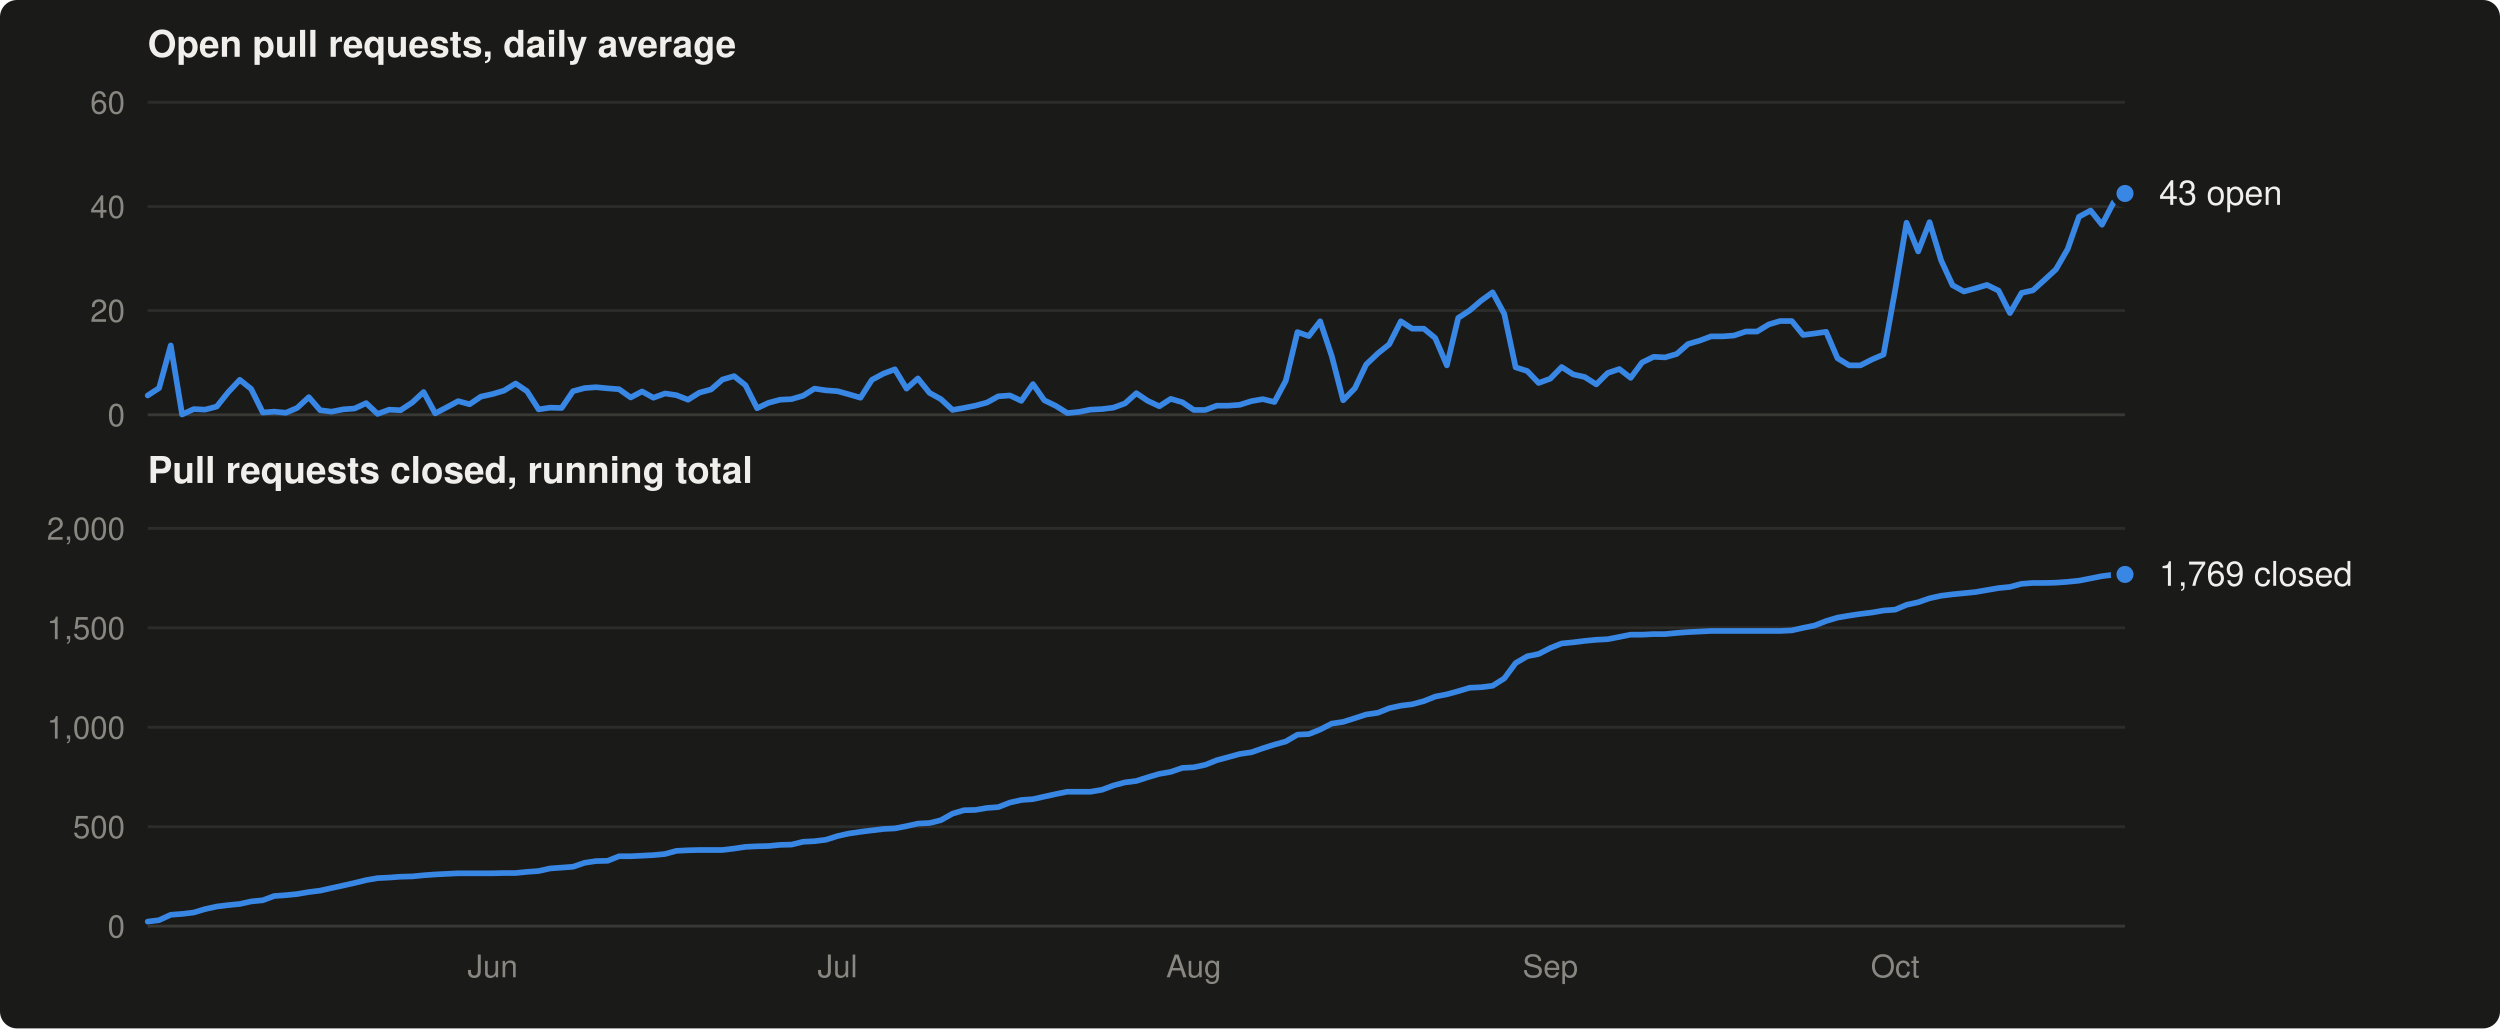
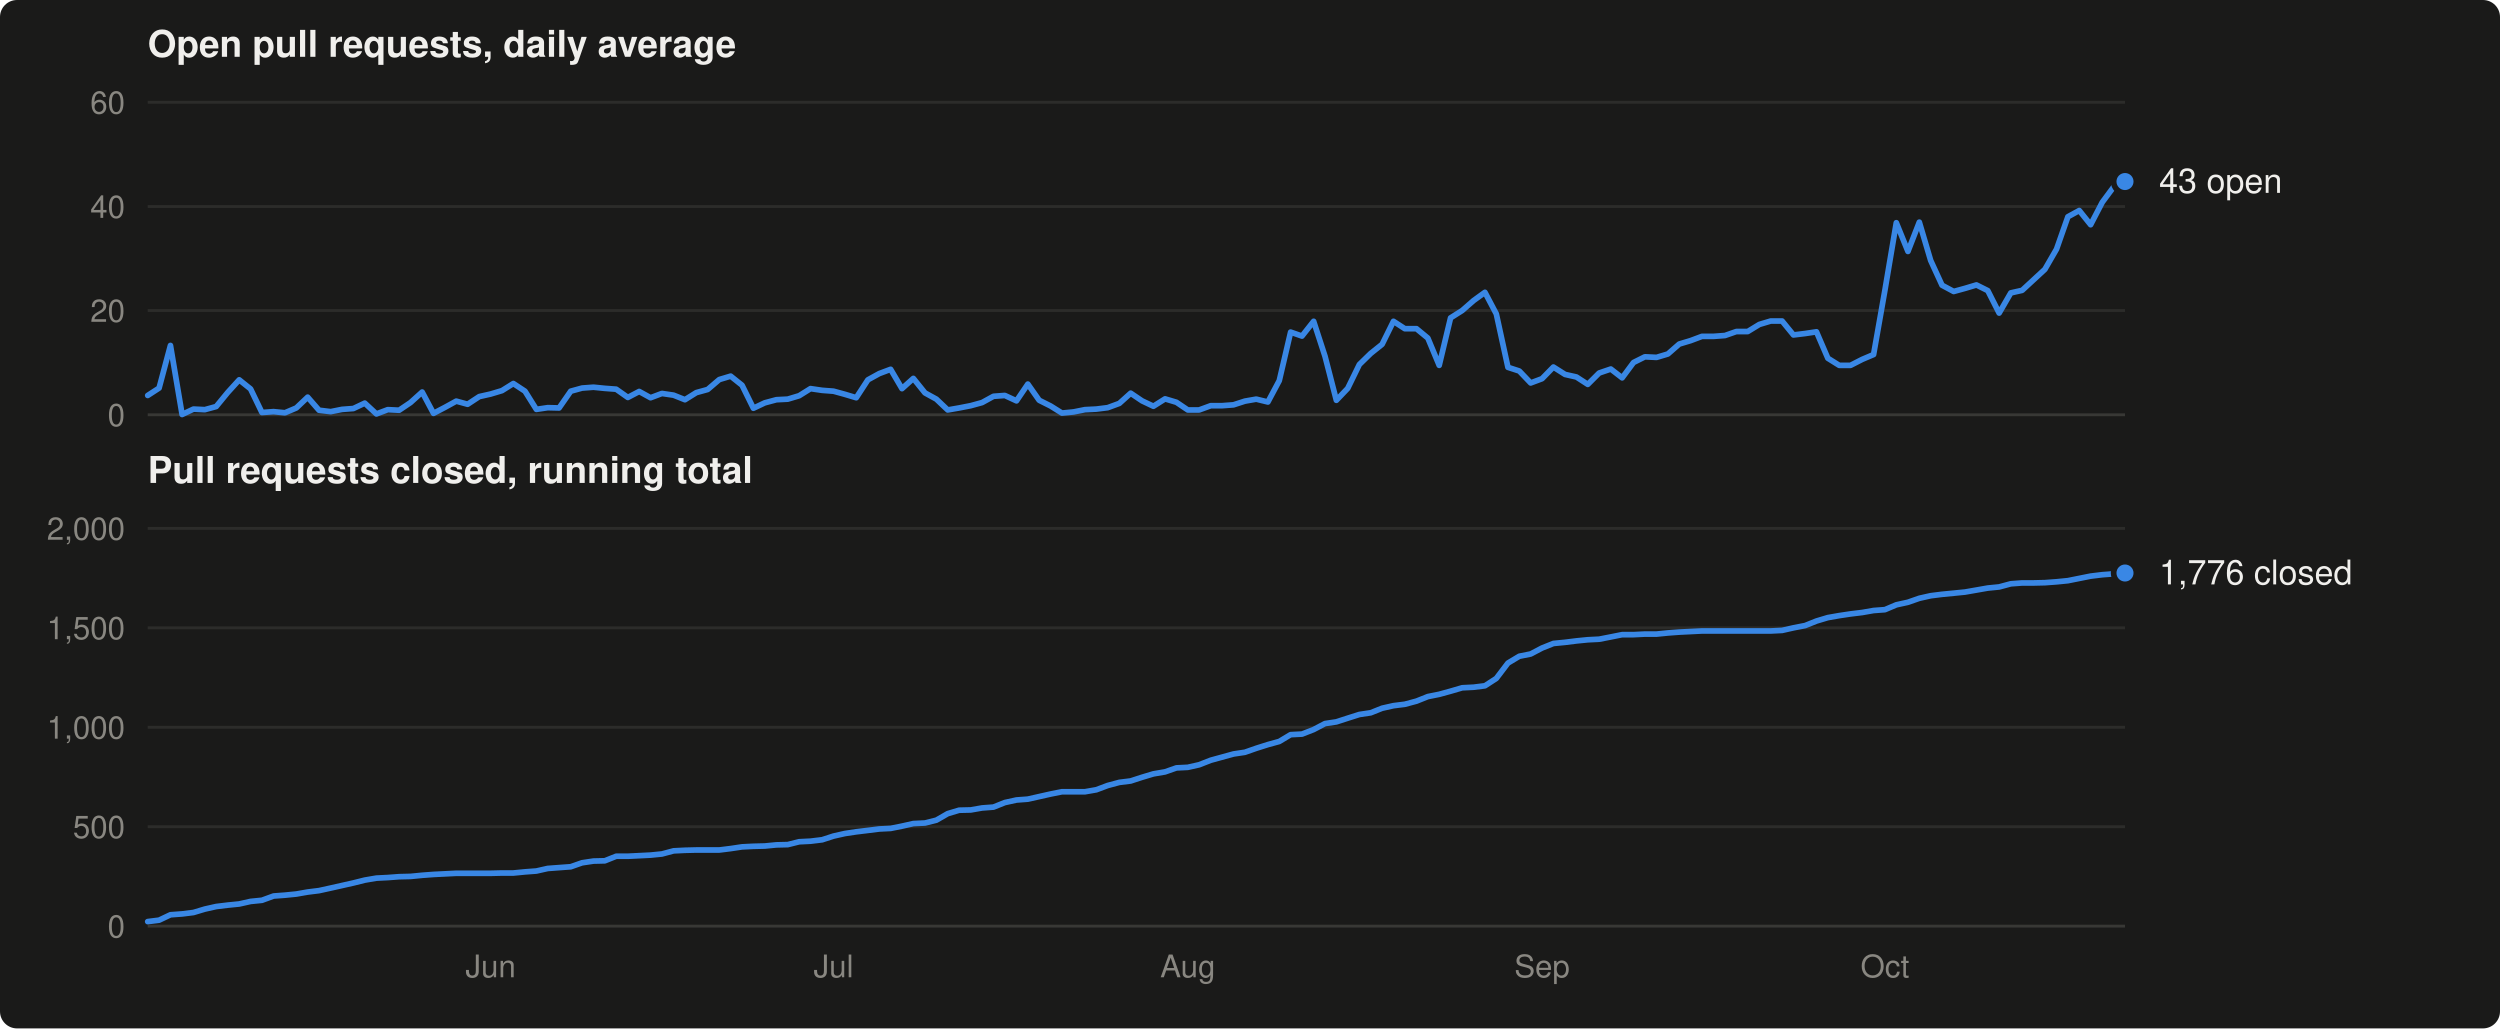
<svg xmlns="http://www.w3.org/2000/svg" width="880" height="362" viewBox="0 0 880 362" role="img" aria-labelledby="t d" font-family="-apple-system, BlinkMacSystemFont, 'Segoe UI', Helvetica, Arial, sans-serif">
  <rect width="100%" height="100%" rx="6" fill="#1a1a19" />
  <text x="52.0" y="20.0" fill="#f0efec" font-size="13" font-weight="600" text-anchor="start">Open pull requests, daily average</text>
  <line x1="52" y1="146.0" x2="748" y2="146.0" stroke="#383835" stroke-width="1" />
  <text x="44.0" y="150.0" fill="#898781" font-size="11" font-weight="400" text-anchor="end">0</text>
  <line x1="52" y1="109.3" x2="748" y2="109.3" stroke="#2c2c2a" stroke-width="1" />
  <text x="44.0" y="113.3" fill="#898781" font-size="11" font-weight="400" text-anchor="end">20</text>
  <line x1="52" y1="72.7" x2="748" y2="72.7" stroke="#2c2c2a" stroke-width="1" />
  <text x="44.0" y="76.7" fill="#898781" font-size="11" font-weight="400" text-anchor="end">40</text>
  <line x1="52" y1="36.0" x2="748" y2="36.0" stroke="#2c2c2a" stroke-width="1" />
  <text x="44.0" y="40.0" fill="#898781" font-size="11" font-weight="400" text-anchor="end">60</text>
-   <path d="M52.0,139.2 L56.0,136.6 L60.1,121.6 L64.1,145.9 L68.2,144.0 L72.2,144.2 L76.3,143.1 L80.3,138.1 L84.4,133.7 L88.4,136.9 L92.5,145.2 L96.5,144.9 L100.6,145.3 L104.6,143.6 L108.7,139.8 L112.7,144.4 L116.7,144.9 L120.8,144.1 L124.8,143.8 L128.9,141.9 L132.9,145.7 L137.0,144.2 L141.0,144.4 L145.1,141.7 L149.1,138.0 L153.2,145.5 L157.2,143.4 L161.3,141.2 L165.3,142.3 L169.3,139.6 L173.4,138.7 L177.4,137.5 L181.5,135.0 L185.5,137.7 L189.6,144.1 L193.6,143.5 L197.7,143.6 L201.7,137.7 L205.8,136.6 L209.8,136.3 L213.9,136.7 L217.9,137.0 L222.0,139.9 L226.0,137.8 L230.0,140.0 L234.1,138.5 L238.1,139.1 L242.2,140.7 L246.2,138.2 L250.3,137.1 L254.3,133.6 L258.4,132.4 L262.4,135.6 L266.5,143.7 L270.5,141.8 L274.6,140.7 L278.6,140.5 L282.7,139.3 L286.7,136.8 L290.7,137.4 L294.8,137.7 L298.8,138.8 L302.9,140.0 L306.9,133.7 L311.0,131.5 L315.0,130.0 L319.1,136.8 L323.1,133.2 L327.2,138.3 L331.2,140.5 L335.3,144.3 L339.3,143.6 L343.3,142.8 L347.4,141.7 L351.4,139.5 L355.5,139.2 L359.5,141.1 L363.6,135.2 L367.6,140.9 L371.7,142.9 L375.7,145.4 L379.8,145.0 L383.8,144.2 L387.9,144.0 L391.9,143.5 L396.0,142.0 L400.0,138.4 L404.0,141.1 L408.1,143.0 L412.1,140.4 L416.2,141.6 L420.2,144.3 L424.3,144.3 L428.3,142.8 L432.4,142.8 L436.4,142.5 L440.5,141.2 L444.5,140.5 L448.6,141.5 L452.6,134.0 L456.7,116.9 L460.7,118.3 L464.7,113.1 L468.8,125.4 L472.8,140.9 L476.9,136.7 L480.9,128.3 L485.0,124.4 L489.0,121.2 L493.1,113.1 L497.1,115.7 L501.2,115.7 L505.2,119.0 L509.3,128.6 L513.3,111.9 L517.3,109.3 L521.4,105.8 L525.4,102.9 L529.5,110.5 L533.5,129.3 L537.6,130.6 L541.6,134.8 L545.7,133.3 L549.7,129.2 L553.8,131.8 L557.8,132.7 L561.9,135.3 L565.9,131.3 L570.0,129.9 L574.0,133.0 L578.0,127.6 L582.1,125.6 L586.1,125.8 L590.2,124.6 L594.2,121.1 L598.3,119.9 L602.3,118.4 L606.4,118.4 L610.4,118.1 L614.5,116.7 L618.5,116.7 L622.6,114.2 L626.6,113.0 L630.7,113.0 L634.7,117.9 L638.7,117.4 L642.8,116.8 L646.8,126.1 L650.9,128.6 L654.9,128.6 L659.0,126.5 L663.0,124.8 L667.1,102.1 L671.1,78.4 L675.2,88.5 L679.2,78.2 L683.3,91.7 L687.3,100.4 L691.3,102.6 L695.4,101.5 L699.4,100.3 L703.5,102.3 L707.5,110.2 L711.6,103.1 L715.6,102.2 L719.7,98.5 L723.7,94.8 L727.8,87.7 L731.8,76.3 L735.9,74.1 L739.9,79.1 L744.0,71.2 L748.0,68.1" fill="none" stroke="#3987e5" stroke-width="2" stroke-linejoin="round" stroke-linecap="round" />
-   <circle cx="748.0" cy="68.1" r="4" fill="#3987e5" stroke="#1a1a19" stroke-width="2" />
-   <text x="760.0" y="72.1" fill="#f0efec" font-size="12" font-weight="400" text-anchor="start">43 open</text>
+   <path d="M52.0,139.2 L56.0,136.6 L60.0,121.6 L64.1,145.9 L68.1,144.0 L72.1,144.2 L76.1,143.1 L80.2,138.1 L84.2,133.7 L88.2,136.9 L92.2,145.2 L96.3,144.9 L100.3,145.3 L104.3,143.6 L108.3,139.8 L112.3,144.4 L116.4,144.9 L120.4,144.1 L124.4,143.8 L128.4,141.9 L132.5,145.7 L136.5,144.2 L140.5,144.4 L144.5,141.7 L148.6,138.0 L152.6,145.5 L156.6,143.4 L160.6,141.2 L164.6,142.3 L168.7,139.6 L172.7,138.7 L176.7,137.5 L180.7,135.0 L184.8,137.7 L188.8,144.1 L192.8,143.5 L196.8,143.6 L200.9,137.7 L204.9,136.6 L208.9,136.3 L212.9,136.7 L216.9,137.0 L221.0,139.9 L225.0,137.8 L229.0,140.0 L233.0,138.5 L237.1,139.1 L241.1,140.7 L245.1,138.2 L249.1,137.1 L253.2,133.6 L257.2,132.4 L261.2,135.6 L265.2,143.7 L269.2,141.8 L273.3,140.7 L277.3,140.5 L281.3,139.3 L285.3,136.8 L289.4,137.4 L293.4,137.7 L297.4,138.8 L301.4,140.0 L305.5,133.7 L309.5,131.5 L313.5,130.0 L317.5,136.8 L321.5,133.2 L325.6,138.3 L329.6,140.5 L333.6,144.3 L337.6,143.6 L341.7,142.8 L345.7,141.7 L349.7,139.5 L353.7,139.2 L357.8,141.1 L361.8,135.2 L365.8,140.9 L369.8,142.9 L373.8,145.4 L377.9,145.0 L381.9,144.2 L385.9,144.0 L389.9,143.5 L394.0,142.0 L398.0,138.4 L402.0,141.1 L406.0,143.0 L410.1,140.4 L414.1,141.6 L418.1,144.3 L422.1,144.3 L426.2,142.8 L430.2,142.8 L434.2,142.5 L438.2,141.2 L442.2,140.5 L446.3,141.5 L450.3,134.0 L454.3,116.9 L458.3,118.3 L462.4,113.1 L466.4,125.4 L470.4,140.9 L474.4,136.7 L478.5,128.3 L482.5,124.4 L486.5,121.2 L490.5,113.1 L494.5,115.7 L498.6,115.7 L502.6,119.0 L506.6,128.6 L510.6,111.9 L514.7,109.3 L518.7,105.8 L522.7,102.9 L526.7,110.5 L530.8,129.3 L534.8,130.6 L538.8,134.8 L542.8,133.3 L546.8,129.2 L550.9,131.8 L554.9,132.7 L558.9,135.3 L562.9,131.3 L567.0,129.9 L571.0,133.0 L575.0,127.6 L579.0,125.6 L583.1,125.8 L587.1,124.6 L591.1,121.1 L595.1,119.9 L599.1,118.4 L603.2,118.4 L607.2,118.1 L611.2,116.7 L615.2,116.7 L619.3,114.2 L623.3,113.0 L627.3,113.0 L631.3,117.9 L635.4,117.4 L639.4,116.8 L643.4,126.1 L647.4,128.6 L651.4,128.6 L655.5,126.5 L659.5,124.8 L663.5,102.1 L667.5,78.4 L671.6,88.5 L675.6,78.2 L679.6,91.7 L683.6,100.4 L687.7,102.6 L691.7,101.5 L695.7,100.3 L699.7,102.3 L703.7,110.2 L707.8,103.1 L711.8,102.2 L715.8,98.5 L719.8,94.8 L723.9,87.7 L727.9,76.3 L731.9,74.1 L735.9,79.1 L740.0,71.2 L744.0,65.8 L748.0,63.9" fill="none" stroke="#3987e5" stroke-width="2" stroke-linejoin="round" stroke-linecap="round" />
+   <circle cx="748.0" cy="63.9" r="4" fill="#3987e5" stroke="#1a1a19" stroke-width="2" />
+   <text x="760.0" y="67.9" fill="#f0efec" font-size="12" font-weight="400" text-anchor="start">43 open</text>
  <text x="52.0" y="170.0" fill="#f0efec" font-size="13" font-weight="600" text-anchor="start">Pull requests closed, running total</text>
  <line x1="52" y1="326.0" x2="748" y2="326.0" stroke="#383835" stroke-width="1" />
  <text x="44.0" y="330.0" fill="#898781" font-size="11" font-weight="400" text-anchor="end">0</text>
  <line x1="52" y1="291.0" x2="748" y2="291.0" stroke="#2c2c2a" stroke-width="1" />
  <text x="44.0" y="295.0" fill="#898781" font-size="11" font-weight="400" text-anchor="end">500</text>
  <line x1="52" y1="256.0" x2="748" y2="256.0" stroke="#2c2c2a" stroke-width="1" />
  <text x="44.0" y="260.0" fill="#898781" font-size="11" font-weight="400" text-anchor="end">1,000</text>
  <line x1="52" y1="221.0" x2="748" y2="221.0" stroke="#2c2c2a" stroke-width="1" />
  <text x="44.0" y="225.0" fill="#898781" font-size="11" font-weight="400" text-anchor="end">1,500</text>
  <line x1="52" y1="186.0" x2="748" y2="186.0" stroke="#2c2c2a" stroke-width="1" />
  <text x="44.0" y="190.0" fill="#898781" font-size="11" font-weight="400" text-anchor="end">2,000</text>
-   <path d="M52.0,324.4 L56.0,323.9 L60.1,322.0 L64.1,321.7 L68.2,321.2 L72.2,320.0 L76.3,319.1 L80.3,318.6 L84.4,318.2 L88.4,317.3 L92.5,316.9 L96.5,315.4 L100.6,315.1 L104.6,314.7 L108.7,314.0 L112.7,313.5 L116.7,312.6 L120.8,311.7 L124.8,310.8 L128.9,309.8 L132.9,309.1 L137.0,308.9 L141.0,308.6 L145.1,308.5 L149.1,308.1 L153.2,307.8 L157.2,307.6 L161.3,307.4 L165.3,307.4 L169.3,307.4 L173.4,307.4 L177.4,307.3 L181.5,307.3 L185.5,306.9 L189.6,306.6 L193.6,305.7 L197.7,305.4 L201.7,305.1 L205.8,303.7 L209.8,303.1 L213.9,303.0 L217.9,301.4 L222.0,301.4 L226.0,301.2 L230.0,301.0 L234.1,300.6 L238.1,299.5 L242.2,299.3 L246.2,299.2 L250.3,299.2 L254.3,299.2 L258.4,298.7 L262.4,298.1 L266.5,297.9 L270.5,297.8 L274.6,297.4 L278.6,297.3 L282.7,296.3 L286.7,296.1 L290.7,295.6 L294.8,294.3 L298.8,293.4 L302.9,292.8 L306.9,292.3 L311.0,291.8 L315.0,291.6 L319.1,290.8 L323.1,289.9 L327.2,289.7 L331.2,288.7 L335.3,286.4 L339.3,285.2 L343.3,285.1 L347.4,284.4 L351.4,284.1 L355.5,282.5 L359.5,281.6 L363.6,281.3 L367.6,280.4 L371.7,279.5 L375.7,278.7 L379.8,278.7 L383.8,278.7 L387.9,278.0 L391.9,276.5 L396.0,275.4 L400.0,274.9 L404.0,273.6 L408.1,272.4 L412.1,271.7 L416.2,270.3 L420.2,270.1 L424.3,269.2 L428.3,267.6 L432.4,266.5 L436.4,265.4 L440.5,264.8 L444.5,263.4 L448.6,262.1 L452.6,261.0 L456.7,258.6 L460.7,258.4 L464.7,256.8 L468.8,254.7 L472.8,254.1 L476.9,252.8 L480.9,251.5 L485.0,250.9 L489.0,249.3 L493.1,248.4 L497.1,247.9 L501.2,246.8 L505.2,245.2 L509.3,244.4 L513.3,243.3 L517.3,242.1 L521.4,241.9 L525.4,241.4 L529.5,238.8 L533.5,233.4 L537.6,231.0 L541.6,230.2 L545.7,228.1 L549.7,226.5 L553.8,226.1 L557.8,225.6 L561.9,225.2 L565.9,225.0 L570.0,224.2 L574.0,223.4 L578.0,223.4 L582.1,223.2 L586.1,223.2 L590.2,222.8 L594.2,222.5 L598.3,222.3 L602.3,222.1 L606.4,222.1 L610.4,222.1 L614.5,222.1 L618.5,222.1 L622.6,222.1 L626.6,222.1 L630.7,221.9 L634.7,221.0 L638.7,220.2 L642.8,218.6 L646.8,217.4 L650.9,216.7 L654.9,216.1 L659.0,215.6 L663.0,214.9 L667.1,214.6 L671.1,212.9 L675.2,212.0 L679.2,210.6 L683.3,209.7 L687.3,209.2 L691.3,208.8 L695.4,208.4 L699.4,207.7 L703.5,207.0 L707.5,206.6 L711.6,205.5 L715.6,205.2 L719.7,205.2 L723.7,205.1 L727.8,204.8 L731.8,204.4 L735.9,203.6 L739.9,202.8 L744.0,202.3 L748.0,202.2" fill="none" stroke="#3987e5" stroke-width="2" stroke-linejoin="round" stroke-linecap="round" />
-   <circle cx="748.0" cy="202.2" r="4" fill="#3987e5" stroke="#1a1a19" stroke-width="2" />
-   <text x="760.0" y="206.2" fill="#f0efec" font-size="12" font-weight="400" text-anchor="start">1,769 closed</text>
-   <text x="173.4" y="344.0" fill="#898781" font-size="11" font-weight="400" text-anchor="middle">Jun</text>
-   <text x="294.8" y="344.0" fill="#898781" font-size="11" font-weight="400" text-anchor="middle">Jul</text>
-   <text x="420.2" y="344.0" fill="#898781" font-size="11" font-weight="400" text-anchor="middle">Aug</text>
-   <text x="545.7" y="344.0" fill="#898781" font-size="11" font-weight="400" text-anchor="middle">Sep</text>
-   <text x="667.1" y="344.0" fill="#898781" font-size="11" font-weight="400" text-anchor="middle">Oct</text>
+   <path d="M52.0,324.4 L56.0,323.9 L60.0,322.0 L64.1,321.7 L68.1,321.2 L72.1,320.0 L76.1,319.1 L80.2,318.6 L84.2,318.2 L88.2,317.3 L92.2,316.9 L96.3,315.4 L100.3,315.1 L104.3,314.7 L108.3,314.0 L112.3,313.5 L116.4,312.6 L120.4,311.7 L124.4,310.8 L128.4,309.8 L132.5,309.1 L136.5,308.9 L140.5,308.6 L144.5,308.5 L148.6,308.1 L152.6,307.8 L156.6,307.6 L160.6,307.4 L164.6,307.4 L168.7,307.4 L172.7,307.4 L176.7,307.3 L180.7,307.3 L184.8,306.9 L188.8,306.6 L192.8,305.7 L196.8,305.4 L200.9,305.1 L204.9,303.7 L208.9,303.1 L212.9,303.0 L216.9,301.4 L221.0,301.4 L225.0,301.2 L229.0,301.0 L233.0,300.6 L237.1,299.5 L241.1,299.3 L245.1,299.2 L249.1,299.2 L253.2,299.2 L257.2,298.7 L261.2,298.1 L265.2,297.9 L269.2,297.8 L273.3,297.4 L277.3,297.3 L281.3,296.3 L285.3,296.1 L289.4,295.6 L293.4,294.3 L297.4,293.4 L301.4,292.8 L305.5,292.3 L309.5,291.8 L313.5,291.6 L317.5,290.8 L321.5,289.9 L325.6,289.7 L329.6,288.7 L333.6,286.4 L337.6,285.2 L341.7,285.1 L345.7,284.4 L349.7,284.1 L353.7,282.5 L357.8,281.6 L361.8,281.3 L365.8,280.4 L369.8,279.5 L373.8,278.7 L377.9,278.7 L381.9,278.7 L385.9,278.0 L389.9,276.5 L394.0,275.4 L398.0,274.9 L402.0,273.6 L406.0,272.4 L410.1,271.7 L414.1,270.3 L418.1,270.1 L422.1,269.2 L426.2,267.6 L430.2,266.5 L434.2,265.4 L438.2,264.8 L442.2,263.4 L446.3,262.1 L450.3,261.0 L454.3,258.6 L458.3,258.4 L462.4,256.8 L466.4,254.7 L470.4,254.1 L474.4,252.8 L478.5,251.5 L482.5,250.9 L486.5,249.3 L490.5,248.4 L494.5,247.9 L498.6,246.8 L502.6,245.2 L506.6,244.4 L510.6,243.3 L514.7,242.1 L518.7,241.9 L522.7,241.4 L526.7,238.8 L530.8,233.4 L534.8,231.0 L538.8,230.2 L542.8,228.1 L546.8,226.5 L550.9,226.1 L554.9,225.6 L558.9,225.2 L562.9,225.0 L567.0,224.2 L571.0,223.4 L575.0,223.4 L579.0,223.2 L583.1,223.2 L587.1,222.8 L591.1,222.5 L595.1,222.3 L599.1,222.1 L603.2,222.1 L607.2,222.1 L611.2,222.1 L615.2,222.1 L619.3,222.1 L623.3,222.1 L627.3,221.9 L631.3,221.0 L635.4,220.2 L639.4,218.6 L643.4,217.4 L647.4,216.7 L651.4,216.1 L655.5,215.6 L659.5,214.9 L663.5,214.6 L667.5,212.9 L671.6,212.0 L675.6,210.6 L679.6,209.7 L683.6,209.2 L687.7,208.8 L691.7,208.4 L695.7,207.7 L699.7,207.0 L703.7,206.6 L707.8,205.5 L711.8,205.2 L715.8,205.2 L719.8,205.1 L723.9,204.8 L727.9,204.4 L731.9,203.6 L735.9,202.8 L740.0,202.3 L744.0,202.0 L748.0,201.7" fill="none" stroke="#3987e5" stroke-width="2" stroke-linejoin="round" stroke-linecap="round" />
+   <circle cx="748.0" cy="201.7" r="4" fill="#3987e5" stroke="#1a1a19" stroke-width="2" />
+   <text x="760.0" y="205.7" fill="#f0efec" font-size="12" font-weight="400" text-anchor="start">1,776 closed</text>
+   <text x="172.7" y="344.0" fill="#898781" font-size="11" font-weight="400" text-anchor="middle">Jun</text>
+   <text x="293.4" y="344.0" fill="#898781" font-size="11" font-weight="400" text-anchor="middle">Jul</text>
+   <text x="418.1" y="344.0" fill="#898781" font-size="11" font-weight="400" text-anchor="middle">Aug</text>
+   <text x="542.8" y="344.0" fill="#898781" font-size="11" font-weight="400" text-anchor="middle">Sep</text>
+   <text x="663.5" y="344.0" fill="#898781" font-size="11" font-weight="400" text-anchor="middle">Oct</text>
</svg>
